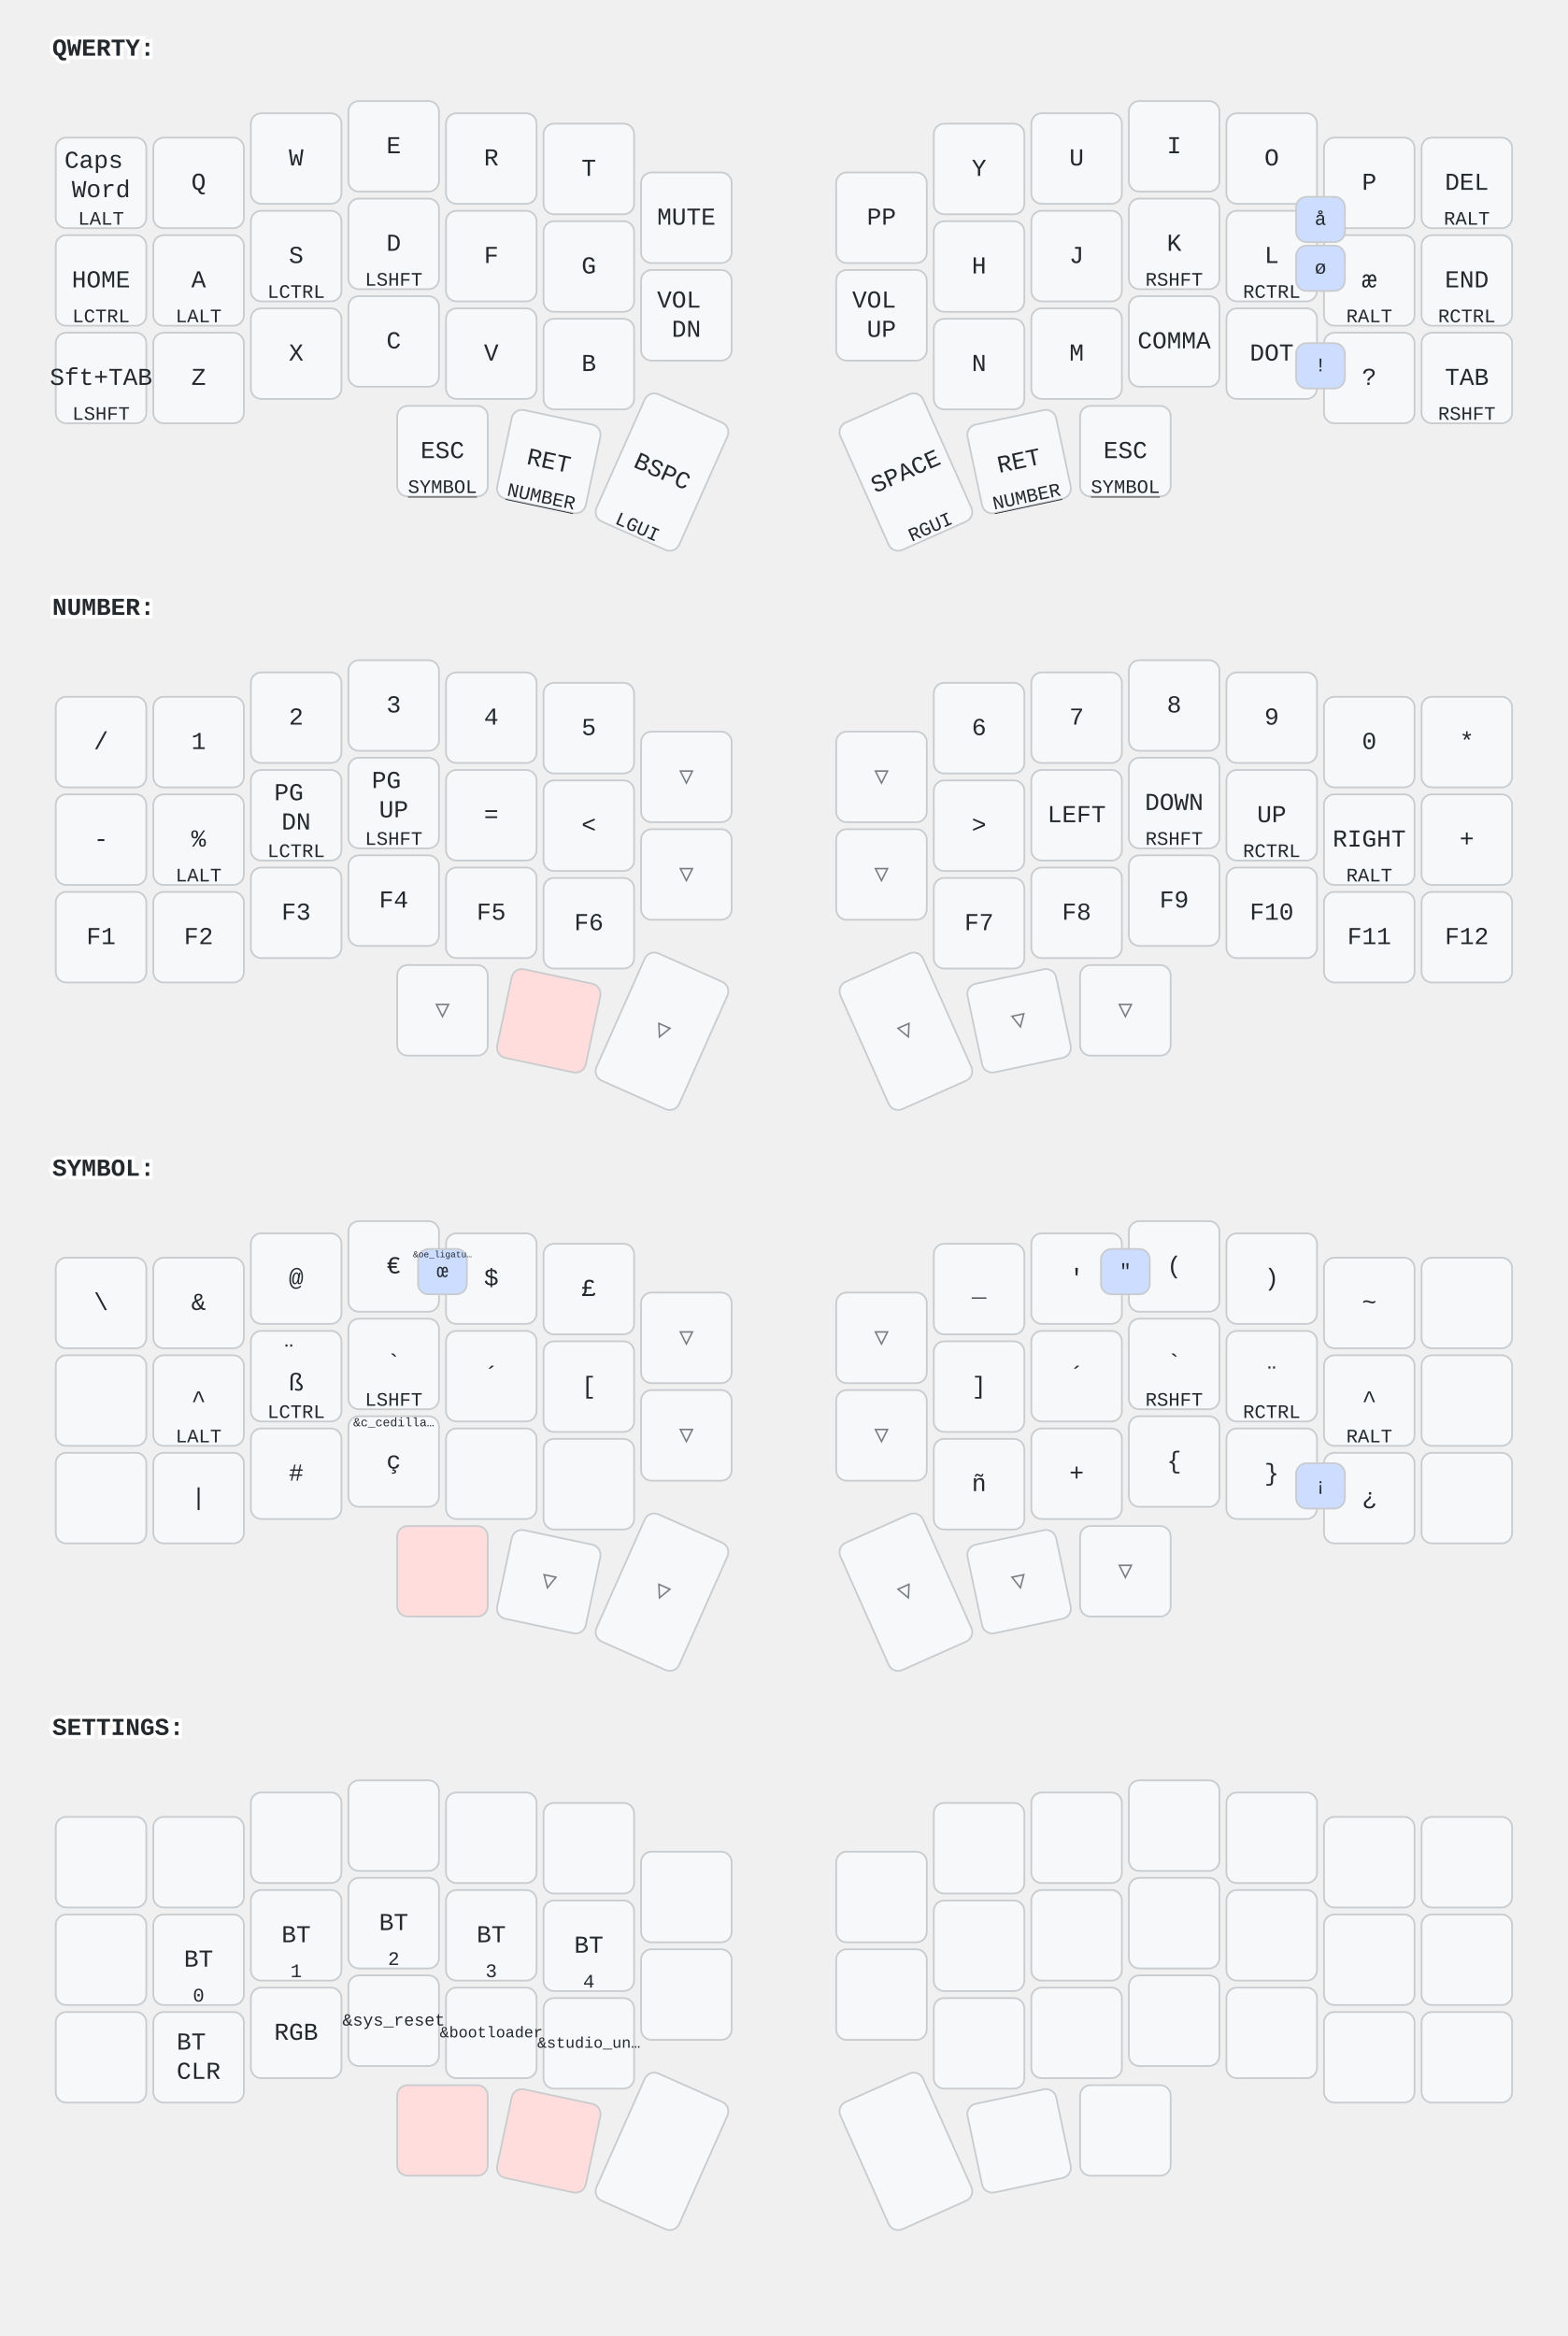
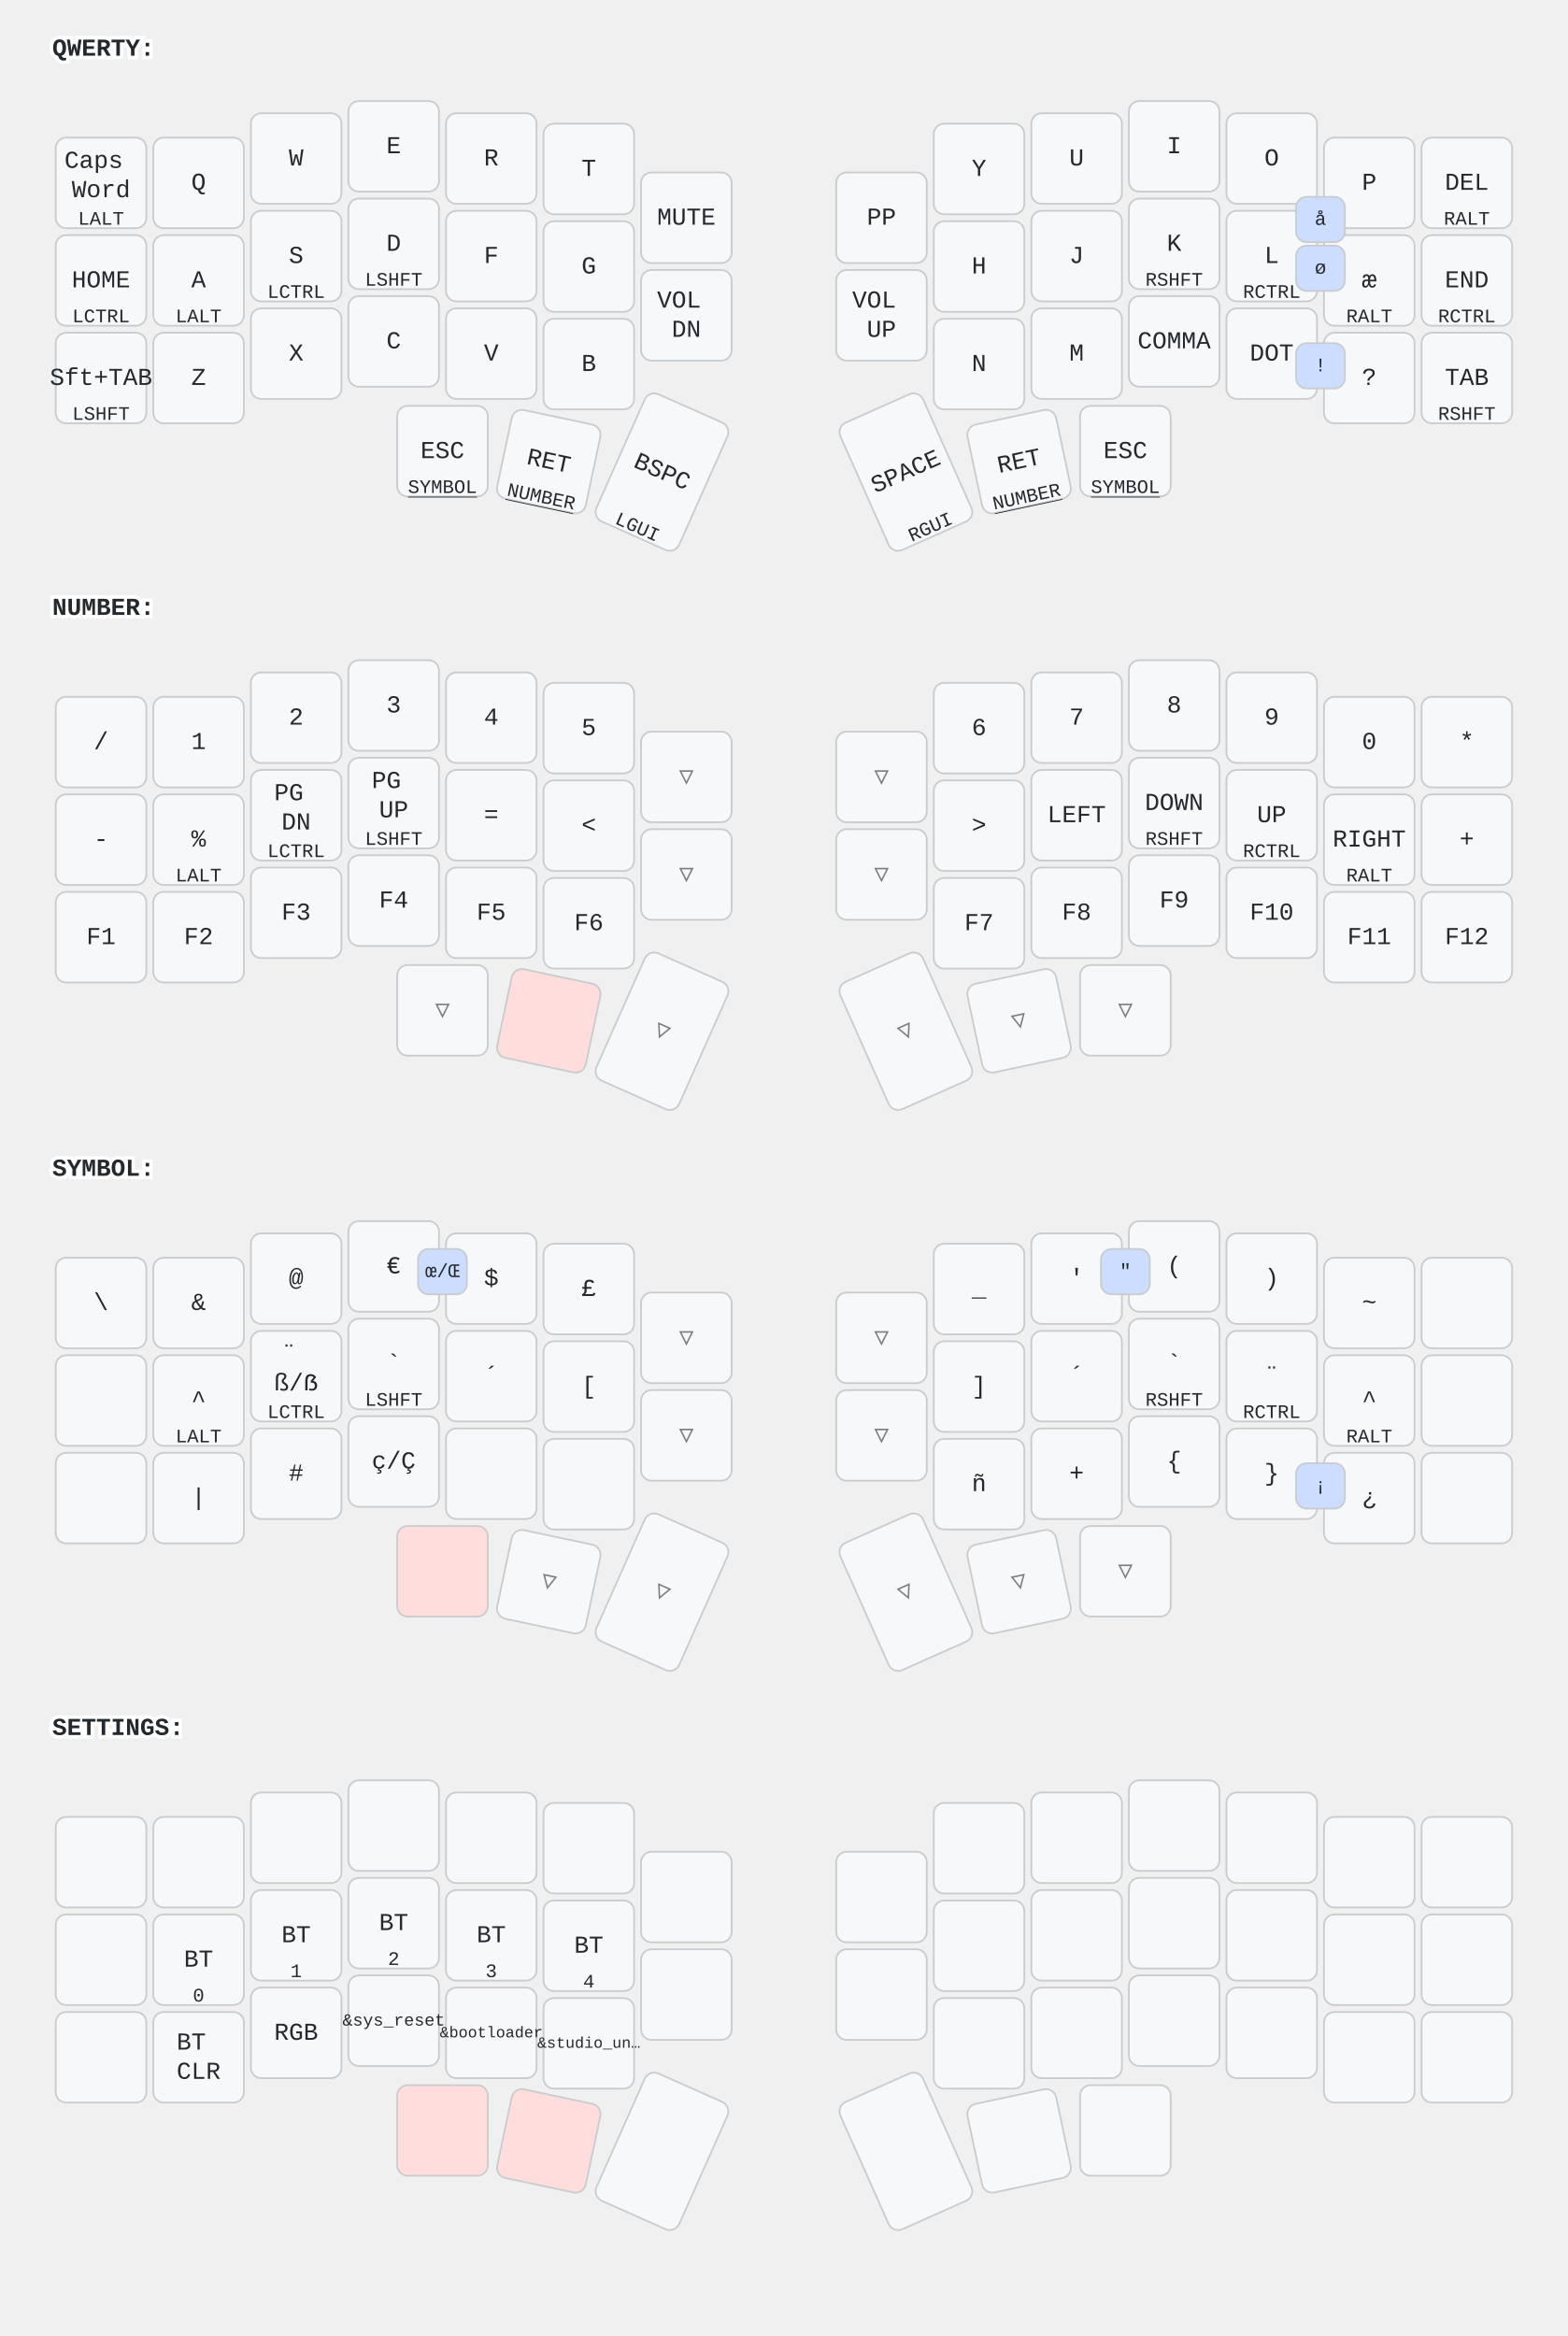
<svg xmlns="http://www.w3.org/2000/svg" width="900" height="1341" viewBox="0 0 900 1341" class="keymap">
  <style>/* inherit to force styles through use tags */
svg path {
    fill: inherit;
}

/* font and background color specifications */
svg.keymap {
    font-family: SFMono-Regular,Consolas,Liberation Mono,Menlo,monospace;
    font-size: 14px;
    font-kerning: normal;
    text-rendering: optimizeLegibility;
    fill: #24292e;
}

/* default key styling */
rect.key {
    fill: #f6f8fa;
}

rect.key, rect.combo {
    stroke: #c9cccf;
    stroke-width: 1;
}

/* default key side styling, only used is draw_key_sides is set */
rect.side {
    filter: brightness(90%);
}

/* color accent for combo boxes */
rect.combo, rect.combo-separate {
    fill: #cdf;
}

/* color accent for held keys */
rect.held, rect.combo.held {
    fill: #fdd;
}

/* color accent for ghost (optional) keys */
rect.ghost, rect.combo.ghost {
    stroke-dasharray: 4, 4;
    stroke-width: 2;
}

text {
    text-anchor: middle;
    dominant-baseline: middle;
}

/* styling for layer labels */
text.label {
    font-weight: bold;
    text-anchor: start;
    stroke: white;
    stroke-width: 4;
    paint-order: stroke;
}

/* styling for optional footer */
text.footer {
    text-anchor: end;
    dominant-baseline: auto;
    stroke: white;
    stroke-width: 4;
    paint-order: stroke;
}

/* styling for combo tap, and key non-tap label text */
text.combo, text.hold, text.shifted, text.left, text.right, text.tl, text.tr, text.bl, text.br {
    font-size: 11px;
}

text.hold, text.bl, text.br {
    text-anchor: middle;
    dominant-baseline: auto;
}

text.shifted, text.tl, text.tr {
    text-anchor: middle;
    dominant-baseline: hanging;
}

text.left, text.tl, text.bl {
    text-anchor: start;
}

text.right, text.tr, text.br {
    text-anchor: end;
}

text.layer-activator {
    text-decoration: underline;
}

/* styling for hold/shifted label text in combo box */
text.combo.hold, text.combo.shifted, text.combo.left, text.combo.right {
    font-size: 8px;
}

/* lighter symbol for transparent keys */
text.trans {
    fill: #7b7e81;
}

/* styling for combo dendrons */
path.combo {
    stroke-width: 1;
    stroke: gray;
    fill: none;
}

/* Start Tabler Icons Cleanup */
/* cannot use height/width with glyphs */
.icon-tabler &gt; path {
    fill: inherit;
    stroke: inherit;
    stroke-width: 2;
}
/* hide tabler's default box */
.icon-tabler &gt; path[stroke="none"][fill="none"] {
    visibility: hidden;
}
/* End Tabler Icons Cleanup */
</style>
  <g transform="translate(30, 0)" class="layer-QWERTY">
    <text x="0" y="28" class="label" id="QWERTY">QWERTY:</text>
    <g transform="translate(0, 56)">
      <g transform="translate(28, 49)" class="key keypos-0">
        <rect rx="6" ry="6" x="-26" y="-26" width="52" height="52" class="key" />
        <text x="0" y="0" class="key tap">
          <tspan x="0" dy="-0.9em">Caps</tspan>
          <tspan x="0" dy="1.2em">Word</tspan>
        </text>
        <text x="0" y="24" class="key hold">LALT</text>
      </g>
      <g transform="translate(84, 49)" class="key keypos-1">
        <rect rx="6" ry="6" x="-26" y="-26" width="52" height="52" class="key" />
        <text x="0" y="0" class="key tap">Q</text>
      </g>
      <g transform="translate(140, 35)" class="key keypos-2">
        <rect rx="6" ry="6" x="-26" y="-26" width="52" height="52" class="key" />
        <text x="0" y="0" class="key tap">W</text>
      </g>
      <g transform="translate(196, 28)" class="key keypos-3">
        <rect rx="6" ry="6" x="-26" y="-26" width="52" height="52" class="key" />
        <text x="0" y="0" class="key tap">E</text>
      </g>
      <g transform="translate(252, 35)" class="key keypos-4">
        <rect rx="6" ry="6" x="-26" y="-26" width="52" height="52" class="key" />
        <text x="0" y="0" class="key tap">R</text>
      </g>
      <g transform="translate(308, 41)" class="key keypos-5">
        <rect rx="6" ry="6" x="-26" y="-26" width="52" height="52" class="key" />
        <text x="0" y="0" class="key tap">T</text>
      </g>
      <g transform="translate(364, 69)" class="key keypos-6">
        <rect rx="6" ry="6" x="-26" y="-26" width="52" height="52" class="key" />
        <text x="0" y="0" class="key tap">MUTE</text>
      </g>
      <g transform="translate(476, 69)" class="key keypos-7">
        <rect rx="6" ry="6" x="-26" y="-26" width="52" height="52" class="key" />
        <text x="0" y="0" class="key tap">PP</text>
      </g>
      <g transform="translate(532, 41)" class="key keypos-8">
        <rect rx="6" ry="6" x="-26" y="-26" width="52" height="52" class="key" />
        <text x="0" y="0" class="key tap">Y</text>
      </g>
      <g transform="translate(588, 35)" class="key keypos-9">
        <rect rx="6" ry="6" x="-26" y="-26" width="52" height="52" class="key" />
        <text x="0" y="0" class="key tap">U</text>
      </g>
      <g transform="translate(644, 28)" class="key keypos-10">
        <rect rx="6" ry="6" x="-26" y="-26" width="52" height="52" class="key" />
        <text x="0" y="0" class="key tap">I</text>
      </g>
      <g transform="translate(700, 35)" class="key keypos-11">
        <rect rx="6" ry="6" x="-26" y="-26" width="52" height="52" class="key" />
        <text x="0" y="0" class="key tap">O</text>
      </g>
      <g transform="translate(756, 49)" class="key keypos-12">
        <rect rx="6" ry="6" x="-26" y="-26" width="52" height="52" class="key" />
        <text x="0" y="0" class="key tap">P</text>
      </g>
      <g transform="translate(812, 49)" class="key keypos-13">
        <rect rx="6" ry="6" x="-26" y="-26" width="52" height="52" class="key" />
        <text x="0" y="0" class="key tap">DEL</text>
        <text x="0" y="24" class="key hold">RALT</text>
      </g>
      <g transform="translate(28, 105)" class="key keypos-14">
        <rect rx="6" ry="6" x="-26" y="-26" width="52" height="52" class="key" />
        <text x="0" y="0" class="key tap">HOME</text>
        <text x="0" y="24" class="key hold">LCTRL</text>
      </g>
      <g transform="translate(84, 105)" class="key keypos-15">
        <rect rx="6" ry="6" x="-26" y="-26" width="52" height="52" class="key" />
        <text x="0" y="0" class="key tap">A</text>
        <text x="0" y="24" class="key hold">LALT</text>
      </g>
      <g transform="translate(140, 91)" class="key keypos-16">
        <rect rx="6" ry="6" x="-26" y="-26" width="52" height="52" class="key" />
        <text x="0" y="0" class="key tap">S</text>
        <text x="0" y="24" class="key hold">LCTRL</text>
      </g>
      <g transform="translate(196, 84)" class="key keypos-17">
        <rect rx="6" ry="6" x="-26" y="-26" width="52" height="52" class="key" />
        <text x="0" y="0" class="key tap">D</text>
        <text x="0" y="24" class="key hold">LSHFT</text>
      </g>
      <g transform="translate(252, 91)" class="key keypos-18">
        <rect rx="6" ry="6" x="-26" y="-26" width="52" height="52" class="key" />
        <text x="0" y="0" class="key tap">F</text>
      </g>
      <g transform="translate(308, 97)" class="key keypos-19">
        <rect rx="6" ry="6" x="-26" y="-26" width="52" height="52" class="key" />
        <text x="0" y="0" class="key tap">G</text>
      </g>
      <g transform="translate(364, 125)" class="key keypos-20">
        <rect rx="6" ry="6" x="-26" y="-26" width="52" height="52" class="key" />
        <text x="0" y="0" class="key tap">
          <tspan x="0" dy="-0.6em">VOL</tspan>
          <tspan x="0" dy="1.2em">DN</tspan>
        </text>
      </g>
      <g transform="translate(476, 125)" class="key keypos-21">
        <rect rx="6" ry="6" x="-26" y="-26" width="52" height="52" class="key" />
        <text x="0" y="0" class="key tap">
          <tspan x="0" dy="-0.6em">VOL</tspan>
          <tspan x="0" dy="1.2em">UP</tspan>
        </text>
      </g>
      <g transform="translate(532, 97)" class="key keypos-22">
        <rect rx="6" ry="6" x="-26" y="-26" width="52" height="52" class="key" />
        <text x="0" y="0" class="key tap">H</text>
      </g>
      <g transform="translate(588, 91)" class="key keypos-23">
        <rect rx="6" ry="6" x="-26" y="-26" width="52" height="52" class="key" />
        <text x="0" y="0" class="key tap">J</text>
      </g>
      <g transform="translate(644, 84)" class="key keypos-24">
        <rect rx="6" ry="6" x="-26" y="-26" width="52" height="52" class="key" />
        <text x="0" y="0" class="key tap">K</text>
        <text x="0" y="24" class="key hold">RSHFT</text>
      </g>
      <g transform="translate(700, 91)" class="key keypos-25">
        <rect rx="6" ry="6" x="-26" y="-26" width="52" height="52" class="key" />
        <text x="0" y="0" class="key tap">L</text>
        <text x="0" y="24" class="key hold">RCTRL</text>
      </g>
      <g transform="translate(756, 105)" class="key keypos-26">
        <rect rx="6" ry="6" x="-26" y="-26" width="52" height="52" class="key" />
        <text x="0" y="0" class="key tap">æ</text>
        <text x="0" y="24" class="key hold">RALT</text>
      </g>
      <g transform="translate(812, 105)" class="key keypos-27">
        <rect rx="6" ry="6" x="-26" y="-26" width="52" height="52" class="key" />
        <text x="0" y="0" class="key tap">END</text>
        <text x="0" y="24" class="key hold">RCTRL</text>
      </g>
      <g transform="translate(28, 161)" class="key keypos-28">
        <rect rx="6" ry="6" x="-26" y="-26" width="52" height="52" class="key" />
        <text x="0" y="0" class="key tap">Sft+TAB</text>
        <text x="0" y="24" class="key hold">LSHFT</text>
      </g>
      <g transform="translate(84, 161)" class="key keypos-29">
        <rect rx="6" ry="6" x="-26" y="-26" width="52" height="52" class="key" />
        <text x="0" y="0" class="key tap">Z</text>
      </g>
      <g transform="translate(140, 147)" class="key keypos-30">
        <rect rx="6" ry="6" x="-26" y="-26" width="52" height="52" class="key" />
        <text x="0" y="0" class="key tap">X</text>
      </g>
      <g transform="translate(196, 140)" class="key keypos-31">
        <rect rx="6" ry="6" x="-26" y="-26" width="52" height="52" class="key" />
        <text x="0" y="0" class="key tap">C</text>
      </g>
      <g transform="translate(252, 147)" class="key keypos-32">
        <rect rx="6" ry="6" x="-26" y="-26" width="52" height="52" class="key" />
        <text x="0" y="0" class="key tap">V</text>
      </g>
      <g transform="translate(308, 153)" class="key keypos-33">
        <rect rx="6" ry="6" x="-26" y="-26" width="52" height="52" class="key" />
        <text x="0" y="0" class="key tap">B</text>
      </g>
      <g transform="translate(532, 153)" class="key keypos-34">
        <rect rx="6" ry="6" x="-26" y="-26" width="52" height="52" class="key" />
        <text x="0" y="0" class="key tap">N</text>
      </g>
      <g transform="translate(588, 147)" class="key keypos-35">
        <rect rx="6" ry="6" x="-26" y="-26" width="52" height="52" class="key" />
        <text x="0" y="0" class="key tap">M</text>
      </g>
      <g transform="translate(644, 140)" class="key keypos-36">
        <rect rx="6" ry="6" x="-26" y="-26" width="52" height="52" class="key" />
        <text x="0" y="0" class="key tap">COMMA</text>
      </g>
      <g transform="translate(700, 147)" class="key keypos-37">
        <rect rx="6" ry="6" x="-26" y="-26" width="52" height="52" class="key" />
        <text x="0" y="0" class="key tap">DOT</text>
      </g>
      <g transform="translate(756, 161)" class="key keypos-38">
        <rect rx="6" ry="6" x="-26" y="-26" width="52" height="52" class="key" />
        <text x="0" y="0" class="key tap">?</text>
      </g>
      <g transform="translate(812, 161)" class="key keypos-39">
        <rect rx="6" ry="6" x="-26" y="-26" width="52" height="52" class="key" />
        <text x="0" y="0" class="key tap">TAB</text>
        <text x="0" y="24" class="key hold">RSHFT</text>
      </g>
      <g transform="translate(224, 203)" class="key keypos-40">
        <rect rx="6" ry="6" x="-26" y="-26" width="52" height="52" class="key" />
        <text x="0" y="0" class="key tap">ESC</text>
        <a href="#SYMBOL">
          <text x="0" y="24" class="key hold layer-activator">SYMBOL</text>
        </a>
      </g>
      <g transform="translate(285, 209) rotate(12.0)" class="key keypos-41">
        <rect rx="6" ry="6" x="-26" y="-26" width="52" height="52" class="key" />
        <text x="0" y="0" class="key tap">RET</text>
        <a href="#NUMBER">
          <text x="0" y="24" class="key hold layer-activator">NUMBER</text>
        </a>
      </g>
      <g transform="translate(350, 215) rotate(24.0)" class="key keypos-42">
        <rect rx="6" ry="6" x="-26" y="-40" width="52" height="80" class="key" />
        <text x="0" y="0" class="key tap">BSPC</text>
        <text x="0" y="38" class="key hold">LGUI</text>
      </g>
      <g transform="translate(490, 215) rotate(-24.0)" class="key keypos-43">
        <rect rx="6" ry="6" x="-26" y="-40" width="52" height="80" class="key" />
        <text x="0" y="0" class="key tap">SPACE</text>
        <text x="0" y="38" class="key hold">RGUI</text>
      </g>
      <g transform="translate(555, 209) rotate(-12.0)" class="key keypos-44">
        <rect rx="6" ry="6" x="-26" y="-26" width="52" height="52" class="key" />
        <text x="0" y="0" class="key tap">RET</text>
        <a href="#NUMBER">
          <text x="0" y="24" class="key hold layer-activator">NUMBER</text>
        </a>
      </g>
      <g transform="translate(616, 203)" class="key keypos-45">
        <rect rx="6" ry="6" x="-26" y="-26" width="52" height="52" class="key" />
        <text x="0" y="0" class="key tap">ESC</text>
        <a href="#SYMBOL">
          <text x="0" y="24" class="key hold layer-activator">SYMBOL</text>
        </a>
      </g>
      <g class="combo combopos-0">
        <rect rx="6" ry="6" x="714" y="57" width="28" height="26" class="combo" />
        <text x="728" y="70" class="combo tap">å</text>
      </g>
      <g class="combo combopos-1">
        <rect rx="6" ry="6" x="714" y="85" width="28" height="26" class="combo" />
        <text x="728" y="98" class="combo tap">ø</text>
      </g>
      <g class="combo combopos-2">
        <rect rx="6" ry="6" x="714" y="141" width="28" height="26" class="combo" />
        <text x="728" y="154" class="combo tap">!</text>
      </g>
    </g>
  </g>
  <g transform="translate(30, 321)" class="layer-NUMBER">
    <text x="0" y="28" class="label" id="NUMBER">NUMBER:</text>
    <g transform="translate(0, 56)">
      <g transform="translate(28, 49)" class="key keypos-0">
        <rect rx="6" ry="6" x="-26" y="-26" width="52" height="52" class="key" />
        <text x="0" y="0" class="key tap">/</text>
      </g>
      <g transform="translate(84, 49)" class="key keypos-1">
        <rect rx="6" ry="6" x="-26" y="-26" width="52" height="52" class="key" />
        <text x="0" y="0" class="key tap">1</text>
      </g>
      <g transform="translate(140, 35)" class="key keypos-2">
        <rect rx="6" ry="6" x="-26" y="-26" width="52" height="52" class="key" />
        <text x="0" y="0" class="key tap">2</text>
      </g>
      <g transform="translate(196, 28)" class="key keypos-3">
        <rect rx="6" ry="6" x="-26" y="-26" width="52" height="52" class="key" />
        <text x="0" y="0" class="key tap">3</text>
      </g>
      <g transform="translate(252, 35)" class="key keypos-4">
        <rect rx="6" ry="6" x="-26" y="-26" width="52" height="52" class="key" />
        <text x="0" y="0" class="key tap">4</text>
      </g>
      <g transform="translate(308, 41)" class="key keypos-5">
        <rect rx="6" ry="6" x="-26" y="-26" width="52" height="52" class="key" />
        <text x="0" y="0" class="key tap">5</text>
      </g>
      <g transform="translate(364, 69)" class="key trans keypos-6">
        <rect rx="6" ry="6" x="-26" y="-26" width="52" height="52" class="key trans" />
        <text x="0" y="0" class="key trans tap">▽</text>
      </g>
      <g transform="translate(476, 69)" class="key trans keypos-7">
        <rect rx="6" ry="6" x="-26" y="-26" width="52" height="52" class="key trans" />
        <text x="0" y="0" class="key trans tap">▽</text>
      </g>
      <g transform="translate(532, 41)" class="key keypos-8">
        <rect rx="6" ry="6" x="-26" y="-26" width="52" height="52" class="key" />
        <text x="0" y="0" class="key tap">6</text>
      </g>
      <g transform="translate(588, 35)" class="key keypos-9">
        <rect rx="6" ry="6" x="-26" y="-26" width="52" height="52" class="key" />
        <text x="0" y="0" class="key tap">7</text>
      </g>
      <g transform="translate(644, 28)" class="key keypos-10">
        <rect rx="6" ry="6" x="-26" y="-26" width="52" height="52" class="key" />
        <text x="0" y="0" class="key tap">8</text>
      </g>
      <g transform="translate(700, 35)" class="key keypos-11">
        <rect rx="6" ry="6" x="-26" y="-26" width="52" height="52" class="key" />
        <text x="0" y="0" class="key tap">9</text>
      </g>
      <g transform="translate(756, 49)" class="key keypos-12">
        <rect rx="6" ry="6" x="-26" y="-26" width="52" height="52" class="key" />
        <text x="0" y="0" class="key tap">0</text>
      </g>
      <g transform="translate(812, 49)" class="key keypos-13">
        <rect rx="6" ry="6" x="-26" y="-26" width="52" height="52" class="key" />
        <text x="0" y="0" class="key tap">*</text>
      </g>
      <g transform="translate(28, 105)" class="key keypos-14">
        <rect rx="6" ry="6" x="-26" y="-26" width="52" height="52" class="key" />
        <text x="0" y="0" class="key tap">-</text>
      </g>
      <g transform="translate(84, 105)" class="key keypos-15">
        <rect rx="6" ry="6" x="-26" y="-26" width="52" height="52" class="key" />
        <text x="0" y="0" class="key tap">%</text>
        <text x="0" y="24" class="key hold">LALT</text>
      </g>
      <g transform="translate(140, 91)" class="key keypos-16">
        <rect rx="6" ry="6" x="-26" y="-26" width="52" height="52" class="key" />
        <text x="0" y="0" class="key tap">
          <tspan x="0" dy="-0.9em">PG</tspan>
          <tspan x="0" dy="1.2em">DN</tspan>
        </text>
        <text x="0" y="24" class="key hold">LCTRL</text>
      </g>
      <g transform="translate(196, 84)" class="key keypos-17">
        <rect rx="6" ry="6" x="-26" y="-26" width="52" height="52" class="key" />
        <text x="0" y="0" class="key tap">
          <tspan x="0" dy="-0.9em">PG</tspan>
          <tspan x="0" dy="1.2em">UP</tspan>
        </text>
        <text x="0" y="24" class="key hold">LSHFT</text>
      </g>
      <g transform="translate(252, 91)" class="key keypos-18">
        <rect rx="6" ry="6" x="-26" y="-26" width="52" height="52" class="key" />
        <text x="0" y="0" class="key tap">=</text>
      </g>
      <g transform="translate(308, 97)" class="key keypos-19">
        <rect rx="6" ry="6" x="-26" y="-26" width="52" height="52" class="key" />
        <text x="0" y="0" class="key tap">&lt;</text>
      </g>
      <g transform="translate(364, 125)" class="key trans keypos-20">
        <rect rx="6" ry="6" x="-26" y="-26" width="52" height="52" class="key trans" />
        <text x="0" y="0" class="key trans tap">▽</text>
      </g>
      <g transform="translate(476, 125)" class="key trans keypos-21">
        <rect rx="6" ry="6" x="-26" y="-26" width="52" height="52" class="key trans" />
        <text x="0" y="0" class="key trans tap">▽</text>
      </g>
      <g transform="translate(532, 97)" class="key keypos-22">
        <rect rx="6" ry="6" x="-26" y="-26" width="52" height="52" class="key" />
        <text x="0" y="0" class="key tap">&gt;</text>
      </g>
      <g transform="translate(588, 91)" class="key keypos-23">
        <rect rx="6" ry="6" x="-26" y="-26" width="52" height="52" class="key" />
        <text x="0" y="0" class="key tap">LEFT</text>
      </g>
      <g transform="translate(644, 84)" class="key keypos-24">
        <rect rx="6" ry="6" x="-26" y="-26" width="52" height="52" class="key" />
        <text x="0" y="0" class="key tap">DOWN</text>
        <text x="0" y="24" class="key hold">RSHFT</text>
      </g>
      <g transform="translate(700, 91)" class="key keypos-25">
        <rect rx="6" ry="6" x="-26" y="-26" width="52" height="52" class="key" />
        <text x="0" y="0" class="key tap">UP</text>
        <text x="0" y="24" class="key hold">RCTRL</text>
      </g>
      <g transform="translate(756, 105)" class="key keypos-26">
        <rect rx="6" ry="6" x="-26" y="-26" width="52" height="52" class="key" />
        <text x="0" y="0" class="key tap">RIGHT</text>
        <text x="0" y="24" class="key hold">RALT</text>
      </g>
      <g transform="translate(812, 105)" class="key keypos-27">
        <rect rx="6" ry="6" x="-26" y="-26" width="52" height="52" class="key" />
        <text x="0" y="0" class="key tap">+</text>
      </g>
      <g transform="translate(28, 161)" class="key keypos-28">
        <rect rx="6" ry="6" x="-26" y="-26" width="52" height="52" class="key" />
        <text x="0" y="0" class="key tap">F1</text>
      </g>
      <g transform="translate(84, 161)" class="key keypos-29">
        <rect rx="6" ry="6" x="-26" y="-26" width="52" height="52" class="key" />
        <text x="0" y="0" class="key tap">F2</text>
      </g>
      <g transform="translate(140, 147)" class="key keypos-30">
        <rect rx="6" ry="6" x="-26" y="-26" width="52" height="52" class="key" />
        <text x="0" y="0" class="key tap">F3</text>
      </g>
      <g transform="translate(196, 140)" class="key keypos-31">
        <rect rx="6" ry="6" x="-26" y="-26" width="52" height="52" class="key" />
        <text x="0" y="0" class="key tap">F4</text>
      </g>
      <g transform="translate(252, 147)" class="key keypos-32">
        <rect rx="6" ry="6" x="-26" y="-26" width="52" height="52" class="key" />
        <text x="0" y="0" class="key tap">F5</text>
      </g>
      <g transform="translate(308, 153)" class="key keypos-33">
        <rect rx="6" ry="6" x="-26" y="-26" width="52" height="52" class="key" />
        <text x="0" y="0" class="key tap">F6</text>
      </g>
      <g transform="translate(532, 153)" class="key keypos-34">
        <rect rx="6" ry="6" x="-26" y="-26" width="52" height="52" class="key" />
        <text x="0" y="0" class="key tap">F7</text>
      </g>
      <g transform="translate(588, 147)" class="key keypos-35">
        <rect rx="6" ry="6" x="-26" y="-26" width="52" height="52" class="key" />
        <text x="0" y="0" class="key tap">F8</text>
      </g>
      <g transform="translate(644, 140)" class="key keypos-36">
        <rect rx="6" ry="6" x="-26" y="-26" width="52" height="52" class="key" />
        <text x="0" y="0" class="key tap">F9</text>
      </g>
      <g transform="translate(700, 147)" class="key keypos-37">
        <rect rx="6" ry="6" x="-26" y="-26" width="52" height="52" class="key" />
        <text x="0" y="0" class="key tap">F10</text>
      </g>
      <g transform="translate(756, 161)" class="key keypos-38">
        <rect rx="6" ry="6" x="-26" y="-26" width="52" height="52" class="key" />
        <text x="0" y="0" class="key tap">F11</text>
      </g>
      <g transform="translate(812, 161)" class="key keypos-39">
        <rect rx="6" ry="6" x="-26" y="-26" width="52" height="52" class="key" />
        <text x="0" y="0" class="key tap">F12</text>
      </g>
      <g transform="translate(224, 203)" class="key trans keypos-40">
        <rect rx="6" ry="6" x="-26" y="-26" width="52" height="52" class="key trans" />
        <text x="0" y="0" class="key trans tap">▽</text>
      </g>
      <g transform="translate(285, 209) rotate(12.0)" class="key held keypos-41">
        <rect rx="6" ry="6" x="-26" y="-26" width="52" height="52" class="key held" />
      </g>
      <g transform="translate(350, 215) rotate(24.0)" class="key trans keypos-42">
        <rect rx="6" ry="6" x="-26" y="-40" width="52" height="80" class="key trans" />
        <text x="0" y="0" class="key trans tap">▽</text>
      </g>
      <g transform="translate(490, 215) rotate(-24.0)" class="key trans keypos-43">
        <rect rx="6" ry="6" x="-26" y="-40" width="52" height="80" class="key trans" />
        <text x="0" y="0" class="key trans tap">▽</text>
      </g>
      <g transform="translate(555, 209) rotate(-12.0)" class="key trans keypos-44">
        <rect rx="6" ry="6" x="-26" y="-26" width="52" height="52" class="key trans" />
        <text x="0" y="0" class="key trans tap">▽</text>
      </g>
      <g transform="translate(616, 203)" class="key trans keypos-45">
        <rect rx="6" ry="6" x="-26" y="-26" width="52" height="52" class="key trans" />
        <text x="0" y="0" class="key trans tap">▽</text>
      </g>
    </g>
  </g>
  <g transform="translate(30, 643)" class="layer-SYMBOL">
    <text x="0" y="28" class="label" id="SYMBOL">SYMBOL:</text>
    <g transform="translate(0, 56)">
      <g transform="translate(28, 49)" class="key keypos-0">
        <rect rx="6" ry="6" x="-26" y="-26" width="52" height="52" class="key" />
        <text x="0" y="0" class="key tap">\</text>
      </g>
      <g transform="translate(84, 49)" class="key keypos-1">
        <rect rx="6" ry="6" x="-26" y="-26" width="52" height="52" class="key" />
        <text x="0" y="0" class="key tap">&amp;</text>
      </g>
      <g transform="translate(140, 35)" class="key keypos-2">
        <rect rx="6" ry="6" x="-26" y="-26" width="52" height="52" class="key" />
        <text x="0" y="0" class="key tap">@</text>
      </g>
      <g transform="translate(196, 28)" class="key keypos-3">
        <rect rx="6" ry="6" x="-26" y="-26" width="52" height="52" class="key" />
        <text x="0" y="0" class="key tap">€</text>
      </g>
      <g transform="translate(252, 35)" class="key keypos-4">
        <rect rx="6" ry="6" x="-26" y="-26" width="52" height="52" class="key" />
        <text x="0" y="0" class="key tap">$</text>
      </g>
      <g transform="translate(308, 41)" class="key keypos-5">
        <rect rx="6" ry="6" x="-26" y="-26" width="52" height="52" class="key" />
        <text x="0" y="0" class="key tap">£</text>
      </g>
      <g transform="translate(364, 69)" class="key trans keypos-6">
        <rect rx="6" ry="6" x="-26" y="-26" width="52" height="52" class="key trans" />
        <text x="0" y="0" class="key trans tap">▽</text>
      </g>
      <g transform="translate(476, 69)" class="key trans keypos-7">
        <rect rx="6" ry="6" x="-26" y="-26" width="52" height="52" class="key trans" />
        <text x="0" y="0" class="key trans tap">▽</text>
      </g>
      <g transform="translate(532, 41)" class="key keypos-8">
        <rect rx="6" ry="6" x="-26" y="-26" width="52" height="52" class="key" />
        <text x="0" y="0" class="key tap">_</text>
      </g>
      <g transform="translate(588, 35)" class="key keypos-9">
        <rect rx="6" ry="6" x="-26" y="-26" width="52" height="52" class="key" />
        <text x="0" y="0" class="key tap">'</text>
      </g>
      <g transform="translate(644, 28)" class="key keypos-10">
        <rect rx="6" ry="6" x="-26" y="-26" width="52" height="52" class="key" />
        <text x="0" y="0" class="key tap">(</text>
      </g>
      <g transform="translate(700, 35)" class="key keypos-11">
        <rect rx="6" ry="6" x="-26" y="-26" width="52" height="52" class="key" />
        <text x="0" y="0" class="key tap">)</text>
      </g>
      <g transform="translate(756, 49)" class="key keypos-12">
        <rect rx="6" ry="6" x="-26" y="-26" width="52" height="52" class="key" />
        <text x="0" y="0" class="key tap">~</text>
      </g>
      <g transform="translate(812, 49)" class="key keypos-13">
        <rect rx="6" ry="6" x="-26" y="-26" width="52" height="52" class="key" />
      </g>
      <g transform="translate(28, 105)" class="key keypos-14">
        <rect rx="6" ry="6" x="-26" y="-26" width="52" height="52" class="key" />
      </g>
      <g transform="translate(84, 105)" class="key keypos-15">
        <rect rx="6" ry="6" x="-26" y="-26" width="52" height="52" class="key" />
        <text x="0" y="0" class="key tap">^</text>
        <text x="0" y="24" class="key hold">LALT</text>
      </g>
      <g transform="translate(140, 91)" class="key keypos-16">
        <rect rx="6" ry="6" x="-26" y="-26" width="52" height="52" class="key" />
        <text x="0" y="0" class="key tap">
          <tspan x="0" dy="-0.9em">¨</tspan>
-           <tspan x="0" dy="1.2em">ß</tspan>
+           <tspan x="0" dy="1.2em">ß/ẞ</tspan>
        </text>
        <text x="0" y="24" class="key hold">LCTRL</text>
      </g>
      <g transform="translate(196, 84)" class="key keypos-17">
        <rect rx="6" ry="6" x="-26" y="-26" width="52" height="52" class="key" />
        <text x="0" y="0" class="key tap">`</text>
        <text x="0" y="24" class="key hold">LSHFT</text>
      </g>
      <g transform="translate(252, 91)" class="key keypos-18">
        <rect rx="6" ry="6" x="-26" y="-26" width="52" height="52" class="key" />
        <text x="0" y="0" class="key tap">´</text>
      </g>
      <g transform="translate(308, 97)" class="key keypos-19">
        <rect rx="6" ry="6" x="-26" y="-26" width="52" height="52" class="key" />
        <text x="0" y="0" class="key tap">[</text>
      </g>
      <g transform="translate(364, 125)" class="key trans keypos-20">
        <rect rx="6" ry="6" x="-26" y="-26" width="52" height="52" class="key trans" />
        <text x="0" y="0" class="key trans tap">▽</text>
      </g>
      <g transform="translate(476, 125)" class="key trans keypos-21">
        <rect rx="6" ry="6" x="-26" y="-26" width="52" height="52" class="key trans" />
        <text x="0" y="0" class="key trans tap">▽</text>
      </g>
      <g transform="translate(532, 97)" class="key keypos-22">
        <rect rx="6" ry="6" x="-26" y="-26" width="52" height="52" class="key" />
        <text x="0" y="0" class="key tap">]</text>
      </g>
      <g transform="translate(588, 91)" class="key keypos-23">
        <rect rx="6" ry="6" x="-26" y="-26" width="52" height="52" class="key" />
        <text x="0" y="0" class="key tap">´</text>
      </g>
      <g transform="translate(644, 84)" class="key keypos-24">
        <rect rx="6" ry="6" x="-26" y="-26" width="52" height="52" class="key" />
        <text x="0" y="0" class="key tap">`</text>
        <text x="0" y="24" class="key hold">RSHFT</text>
      </g>
      <g transform="translate(700, 91)" class="key keypos-25">
        <rect rx="6" ry="6" x="-26" y="-26" width="52" height="52" class="key" />
        <text x="0" y="0" class="key tap">¨</text>
        <text x="0" y="24" class="key hold">RCTRL</text>
      </g>
      <g transform="translate(756, 105)" class="key keypos-26">
        <rect rx="6" ry="6" x="-26" y="-26" width="52" height="52" class="key" />
        <text x="0" y="0" class="key tap">^</text>
        <text x="0" y="24" class="key hold">RALT</text>
      </g>
      <g transform="translate(812, 105)" class="key keypos-27">
        <rect rx="6" ry="6" x="-26" y="-26" width="52" height="52" class="key" />
      </g>
      <g transform="translate(28, 161)" class="key keypos-28">
        <rect rx="6" ry="6" x="-26" y="-26" width="52" height="52" class="key" />
      </g>
      <g transform="translate(84, 161)" class="key keypos-29">
        <rect rx="6" ry="6" x="-26" y="-26" width="52" height="52" class="key" />
        <text x="0" y="0" class="key tap">|</text>
      </g>
      <g transform="translate(140, 147)" class="key keypos-30">
        <rect rx="6" ry="6" x="-26" y="-26" width="52" height="52" class="key" />
        <text x="0" y="0" class="key tap">#</text>
      </g>
      <g transform="translate(196, 140)" class="key keypos-31">
        <rect rx="6" ry="6" x="-26" y="-26" width="52" height="52" class="key" />
-         <text x="0" y="0" class="key tap">ç</text>
-         <text x="0" y="-24" class="key shifted">
-           <tspan style="font-size: 64%">&amp;c_cedilla…</tspan>
-         </text>
+         <text x="0" y="0" class="key tap">ç/Ç</text>
      </g>
      <g transform="translate(252, 147)" class="key keypos-32">
        <rect rx="6" ry="6" x="-26" y="-26" width="52" height="52" class="key" />
      </g>
      <g transform="translate(308, 153)" class="key keypos-33">
        <rect rx="6" ry="6" x="-26" y="-26" width="52" height="52" class="key" />
      </g>
      <g transform="translate(532, 153)" class="key keypos-34">
        <rect rx="6" ry="6" x="-26" y="-26" width="52" height="52" class="key" />
        <text x="0" y="0" class="key tap">ñ</text>
      </g>
      <g transform="translate(588, 147)" class="key keypos-35">
        <rect rx="6" ry="6" x="-26" y="-26" width="52" height="52" class="key" />
        <text x="0" y="0" class="key tap">+</text>
      </g>
      <g transform="translate(644, 140)" class="key keypos-36">
        <rect rx="6" ry="6" x="-26" y="-26" width="52" height="52" class="key" />
        <text x="0" y="0" class="key tap">{</text>
      </g>
      <g transform="translate(700, 147)" class="key keypos-37">
        <rect rx="6" ry="6" x="-26" y="-26" width="52" height="52" class="key" />
        <text x="0" y="0" class="key tap">}</text>
      </g>
      <g transform="translate(756, 161)" class="key keypos-38">
        <rect rx="6" ry="6" x="-26" y="-26" width="52" height="52" class="key" />
        <text x="0" y="0" class="key tap">¿</text>
      </g>
      <g transform="translate(812, 161)" class="key keypos-39">
        <rect rx="6" ry="6" x="-26" y="-26" width="52" height="52" class="key" />
      </g>
      <g transform="translate(224, 203)" class="key held keypos-40">
        <rect rx="6" ry="6" x="-26" y="-26" width="52" height="52" class="key held" />
      </g>
      <g transform="translate(285, 209) rotate(12.0)" class="key trans keypos-41">
        <rect rx="6" ry="6" x="-26" y="-26" width="52" height="52" class="key trans" />
        <text x="0" y="0" class="key trans tap">▽</text>
      </g>
      <g transform="translate(350, 215) rotate(24.0)" class="key trans keypos-42">
        <rect rx="6" ry="6" x="-26" y="-40" width="52" height="80" class="key trans" />
        <text x="0" y="0" class="key trans tap">▽</text>
      </g>
      <g transform="translate(490, 215) rotate(-24.0)" class="key trans keypos-43">
        <rect rx="6" ry="6" x="-26" y="-40" width="52" height="80" class="key trans" />
        <text x="0" y="0" class="key trans tap">▽</text>
      </g>
      <g transform="translate(555, 209) rotate(-12.0)" class="key trans keypos-44">
        <rect rx="6" ry="6" x="-26" y="-26" width="52" height="52" class="key trans" />
        <text x="0" y="0" class="key trans tap">▽</text>
      </g>
      <g transform="translate(616, 203)" class="key trans keypos-45">
        <rect rx="6" ry="6" x="-26" y="-26" width="52" height="52" class="key trans" />
        <text x="0" y="0" class="key trans tap">▽</text>
      </g>
      <g class="combo combopos-0">
        <rect rx="6" ry="6" x="602" y="18" width="28" height="26" class="combo" />
        <text x="616" y="31" class="combo tap">"</text>
      </g>
      <g class="combo combopos-1">
        <rect rx="6" ry="6" x="210" y="18" width="28" height="26" class="combo" />
-         <text x="224" y="31" class="combo tap">œ</text>
-         <text x="224" y="20" class="combo shifted">
-           <tspan style="font-size: 64%">&amp;oe_ligatu…</tspan>
-         </text>
+         <text x="224" y="31" class="combo tap">œ/Œ</text>
      </g>
      <g class="combo combopos-2">
        <rect rx="6" ry="6" x="714" y="141" width="28" height="26" class="combo" />
        <text x="728" y="154" class="combo tap">¡</text>
      </g>
    </g>
  </g>
  <g transform="translate(30, 964)" class="layer-SETTINGS">
    <text x="0" y="28" class="label" id="SETTINGS">SETTINGS:</text>
    <g transform="translate(0, 56)">
      <g transform="translate(28, 49)" class="key keypos-0">
        <rect rx="6" ry="6" x="-26" y="-26" width="52" height="52" class="key" />
      </g>
      <g transform="translate(84, 49)" class="key keypos-1">
        <rect rx="6" ry="6" x="-26" y="-26" width="52" height="52" class="key" />
      </g>
      <g transform="translate(140, 35)" class="key keypos-2">
        <rect rx="6" ry="6" x="-26" y="-26" width="52" height="52" class="key" />
      </g>
      <g transform="translate(196, 28)" class="key keypos-3">
        <rect rx="6" ry="6" x="-26" y="-26" width="52" height="52" class="key" />
      </g>
      <g transform="translate(252, 35)" class="key keypos-4">
        <rect rx="6" ry="6" x="-26" y="-26" width="52" height="52" class="key" />
      </g>
      <g transform="translate(308, 41)" class="key keypos-5">
        <rect rx="6" ry="6" x="-26" y="-26" width="52" height="52" class="key" />
      </g>
      <g transform="translate(364, 69)" class="key keypos-6">
        <rect rx="6" ry="6" x="-26" y="-26" width="52" height="52" class="key" />
      </g>
      <g transform="translate(476, 69)" class="key keypos-7">
        <rect rx="6" ry="6" x="-26" y="-26" width="52" height="52" class="key" />
      </g>
      <g transform="translate(532, 41)" class="key keypos-8">
        <rect rx="6" ry="6" x="-26" y="-26" width="52" height="52" class="key" />
      </g>
      <g transform="translate(588, 35)" class="key keypos-9">
        <rect rx="6" ry="6" x="-26" y="-26" width="52" height="52" class="key" />
      </g>
      <g transform="translate(644, 28)" class="key keypos-10">
        <rect rx="6" ry="6" x="-26" y="-26" width="52" height="52" class="key" />
      </g>
      <g transform="translate(700, 35)" class="key keypos-11">
        <rect rx="6" ry="6" x="-26" y="-26" width="52" height="52" class="key" />
      </g>
      <g transform="translate(756, 49)" class="key keypos-12">
        <rect rx="6" ry="6" x="-26" y="-26" width="52" height="52" class="key" />
      </g>
      <g transform="translate(812, 49)" class="key keypos-13">
        <rect rx="6" ry="6" x="-26" y="-26" width="52" height="52" class="key" />
      </g>
      <g transform="translate(28, 105)" class="key keypos-14">
        <rect rx="6" ry="6" x="-26" y="-26" width="52" height="52" class="key" />
      </g>
      <g transform="translate(84, 105)" class="key keypos-15">
        <rect rx="6" ry="6" x="-26" y="-26" width="52" height="52" class="key" />
        <text x="0" y="0" class="key tap">BT</text>
        <text x="0" y="24" class="key hold">0</text>
      </g>
      <g transform="translate(140, 91)" class="key keypos-16">
        <rect rx="6" ry="6" x="-26" y="-26" width="52" height="52" class="key" />
        <text x="0" y="0" class="key tap">BT</text>
        <text x="0" y="24" class="key hold">1</text>
      </g>
      <g transform="translate(196, 84)" class="key keypos-17">
        <rect rx="6" ry="6" x="-26" y="-26" width="52" height="52" class="key" />
        <text x="0" y="0" class="key tap">BT</text>
        <text x="0" y="24" class="key hold">2</text>
      </g>
      <g transform="translate(252, 91)" class="key keypos-18">
        <rect rx="6" ry="6" x="-26" y="-26" width="52" height="52" class="key" />
        <text x="0" y="0" class="key tap">BT</text>
        <text x="0" y="24" class="key hold">3</text>
      </g>
      <g transform="translate(308, 97)" class="key keypos-19">
        <rect rx="6" ry="6" x="-26" y="-26" width="52" height="52" class="key" />
        <text x="0" y="0" class="key tap">BT</text>
        <text x="0" y="24" class="key hold">4</text>
      </g>
      <g transform="translate(364, 125)" class="key keypos-20">
        <rect rx="6" ry="6" x="-26" y="-26" width="52" height="52" class="key" />
      </g>
      <g transform="translate(476, 125)" class="key keypos-21">
        <rect rx="6" ry="6" x="-26" y="-26" width="52" height="52" class="key" />
      </g>
      <g transform="translate(532, 97)" class="key keypos-22">
        <rect rx="6" ry="6" x="-26" y="-26" width="52" height="52" class="key" />
      </g>
      <g transform="translate(588, 91)" class="key keypos-23">
        <rect rx="6" ry="6" x="-26" y="-26" width="52" height="52" class="key" />
      </g>
      <g transform="translate(644, 84)" class="key keypos-24">
        <rect rx="6" ry="6" x="-26" y="-26" width="52" height="52" class="key" />
      </g>
      <g transform="translate(700, 91)" class="key keypos-25">
        <rect rx="6" ry="6" x="-26" y="-26" width="52" height="52" class="key" />
      </g>
      <g transform="translate(756, 105)" class="key keypos-26">
        <rect rx="6" ry="6" x="-26" y="-26" width="52" height="52" class="key" />
      </g>
      <g transform="translate(812, 105)" class="key keypos-27">
        <rect rx="6" ry="6" x="-26" y="-26" width="52" height="52" class="key" />
      </g>
      <g transform="translate(28, 161)" class="key keypos-28">
        <rect rx="6" ry="6" x="-26" y="-26" width="52" height="52" class="key" />
      </g>
      <g transform="translate(84, 161)" class="key keypos-29">
        <rect rx="6" ry="6" x="-26" y="-26" width="52" height="52" class="key" />
        <text x="0" y="0" class="key tap">
          <tspan x="0" dy="-0.6em">BT</tspan>
          <tspan x="0" dy="1.2em">CLR</tspan>
        </text>
      </g>
      <g transform="translate(140, 147)" class="key keypos-30">
        <rect rx="6" ry="6" x="-26" y="-26" width="52" height="52" class="key" />
        <text x="0" y="0" class="key tap">RGB</text>
      </g>
      <g transform="translate(196, 140)" class="key keypos-31">
        <rect rx="6" ry="6" x="-26" y="-26" width="52" height="52" class="key" />
        <text x="0" y="0" class="key tap">
          <tspan style="font-size: 70%">&amp;sys_reset</tspan>
        </text>
      </g>
      <g transform="translate(252, 147)" class="key keypos-32">
        <rect rx="6" ry="6" x="-26" y="-26" width="52" height="52" class="key" />
        <text x="0" y="0" class="key tap">
          <tspan style="font-size: 64%">&amp;bootloader</tspan>
        </text>
      </g>
      <g transform="translate(308, 153)" class="key keypos-33">
        <rect rx="6" ry="6" x="-26" y="-26" width="52" height="52" class="key" />
        <text x="0" y="0" class="key tap">
          <tspan style="font-size: 64%">&amp;studio_un…</tspan>
        </text>
      </g>
      <g transform="translate(532, 153)" class="key keypos-34">
        <rect rx="6" ry="6" x="-26" y="-26" width="52" height="52" class="key" />
      </g>
      <g transform="translate(588, 147)" class="key keypos-35">
        <rect rx="6" ry="6" x="-26" y="-26" width="52" height="52" class="key" />
      </g>
      <g transform="translate(644, 140)" class="key keypos-36">
        <rect rx="6" ry="6" x="-26" y="-26" width="52" height="52" class="key" />
      </g>
      <g transform="translate(700, 147)" class="key keypos-37">
        <rect rx="6" ry="6" x="-26" y="-26" width="52" height="52" class="key" />
      </g>
      <g transform="translate(756, 161)" class="key keypos-38">
        <rect rx="6" ry="6" x="-26" y="-26" width="52" height="52" class="key" />
      </g>
      <g transform="translate(812, 161)" class="key keypos-39">
        <rect rx="6" ry="6" x="-26" y="-26" width="52" height="52" class="key" />
      </g>
      <g transform="translate(224, 203)" class="key held keypos-40">
        <rect rx="6" ry="6" x="-26" y="-26" width="52" height="52" class="key held" />
      </g>
      <g transform="translate(285, 209) rotate(12.0)" class="key held keypos-41">
        <rect rx="6" ry="6" x="-26" y="-26" width="52" height="52" class="key held" />
      </g>
      <g transform="translate(350, 215) rotate(24.0)" class="key keypos-42">
        <rect rx="6" ry="6" x="-26" y="-40" width="52" height="80" class="key" />
      </g>
      <g transform="translate(490, 215) rotate(-24.0)" class="key keypos-43">
        <rect rx="6" ry="6" x="-26" y="-40" width="52" height="80" class="key" />
      </g>
      <g transform="translate(555, 209) rotate(-12.0)" class="key keypos-44">
        <rect rx="6" ry="6" x="-26" y="-26" width="52" height="52" class="key" />
      </g>
      <g transform="translate(616, 203)" class="key keypos-45">
        <rect rx="6" ry="6" x="-26" y="-26" width="52" height="52" class="key" />
      </g>
    </g>
  </g>
</svg>
